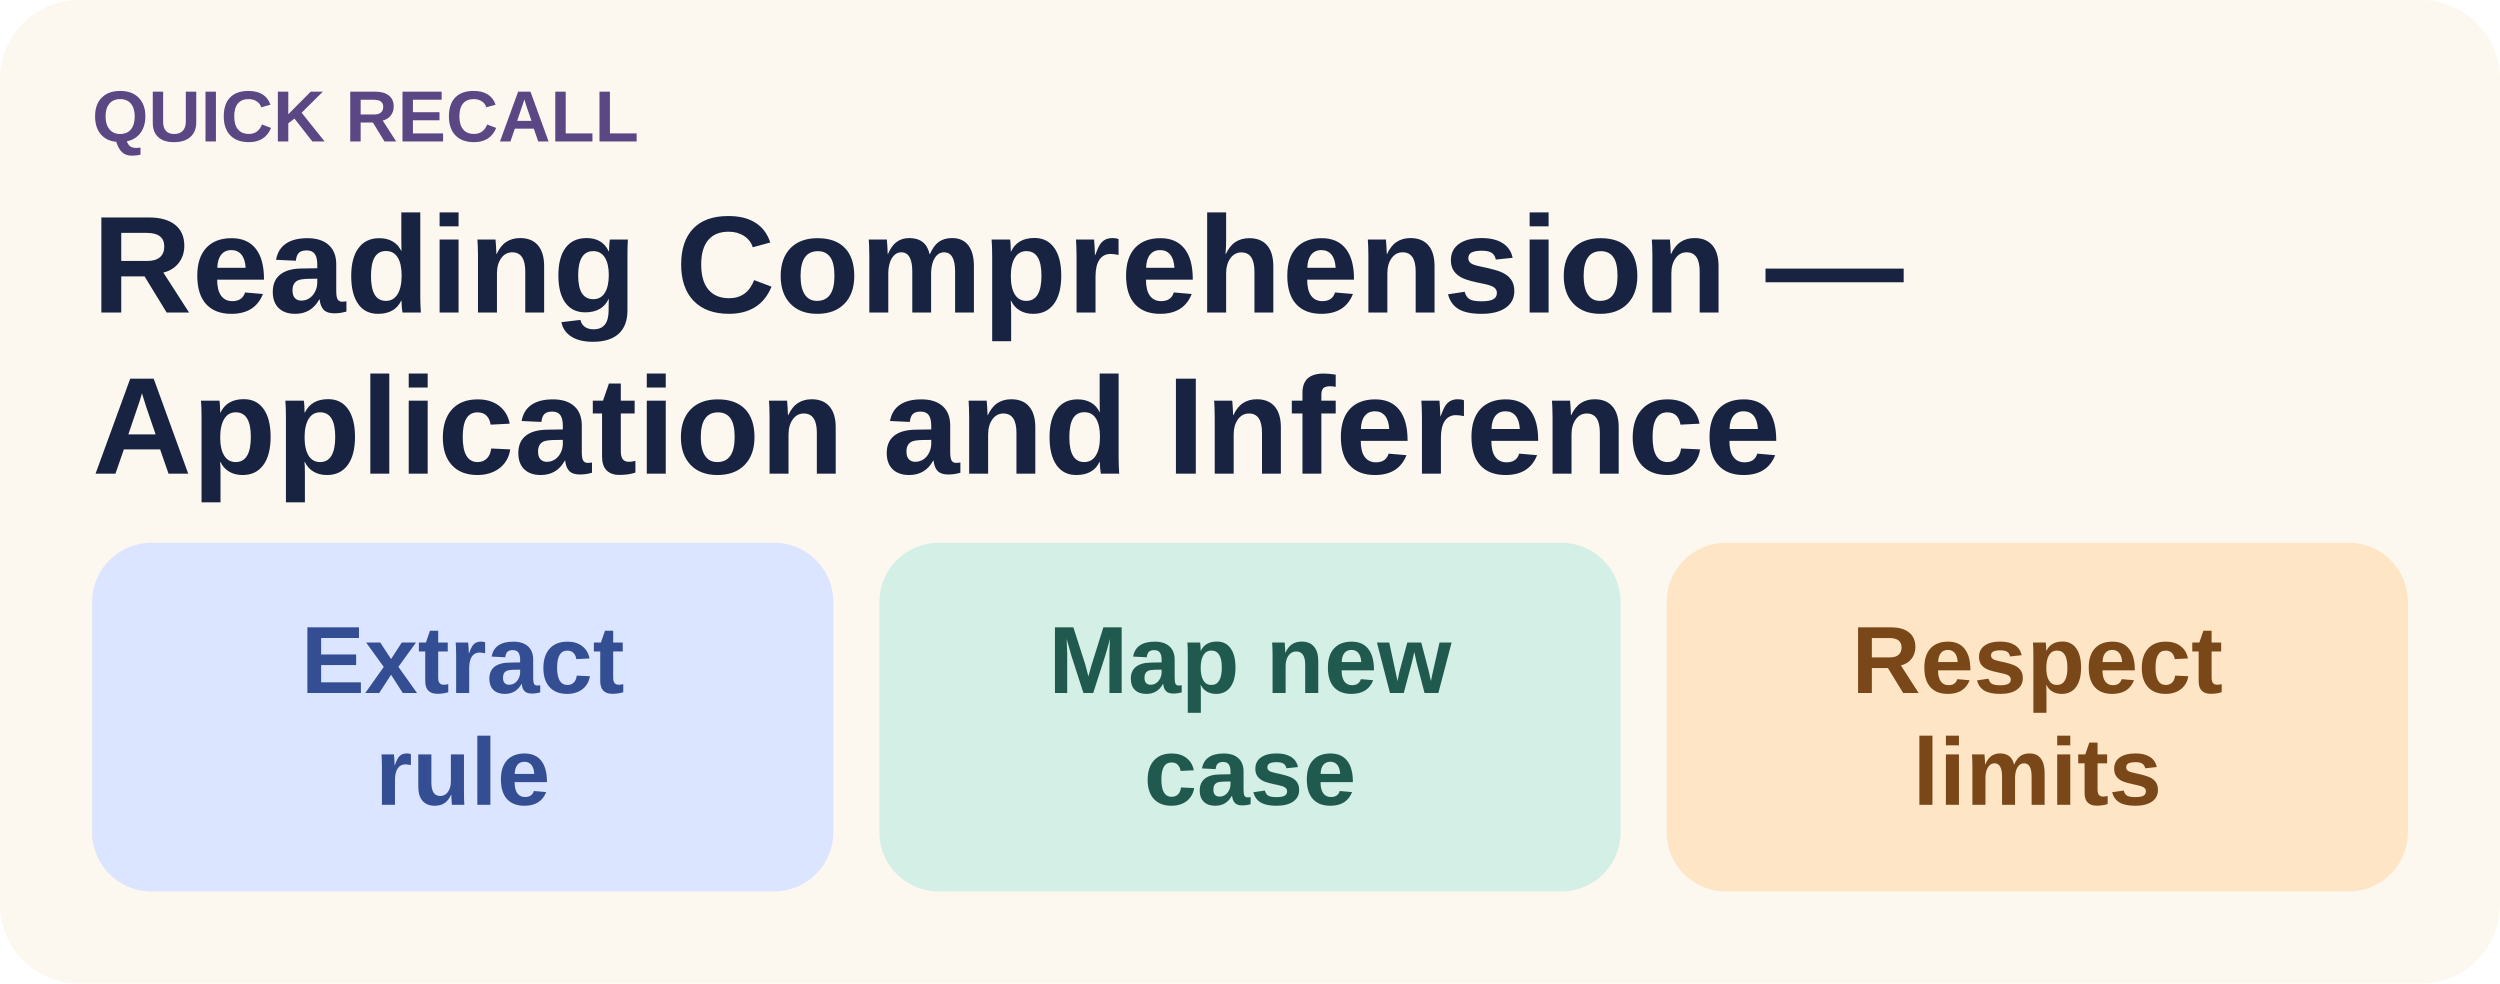
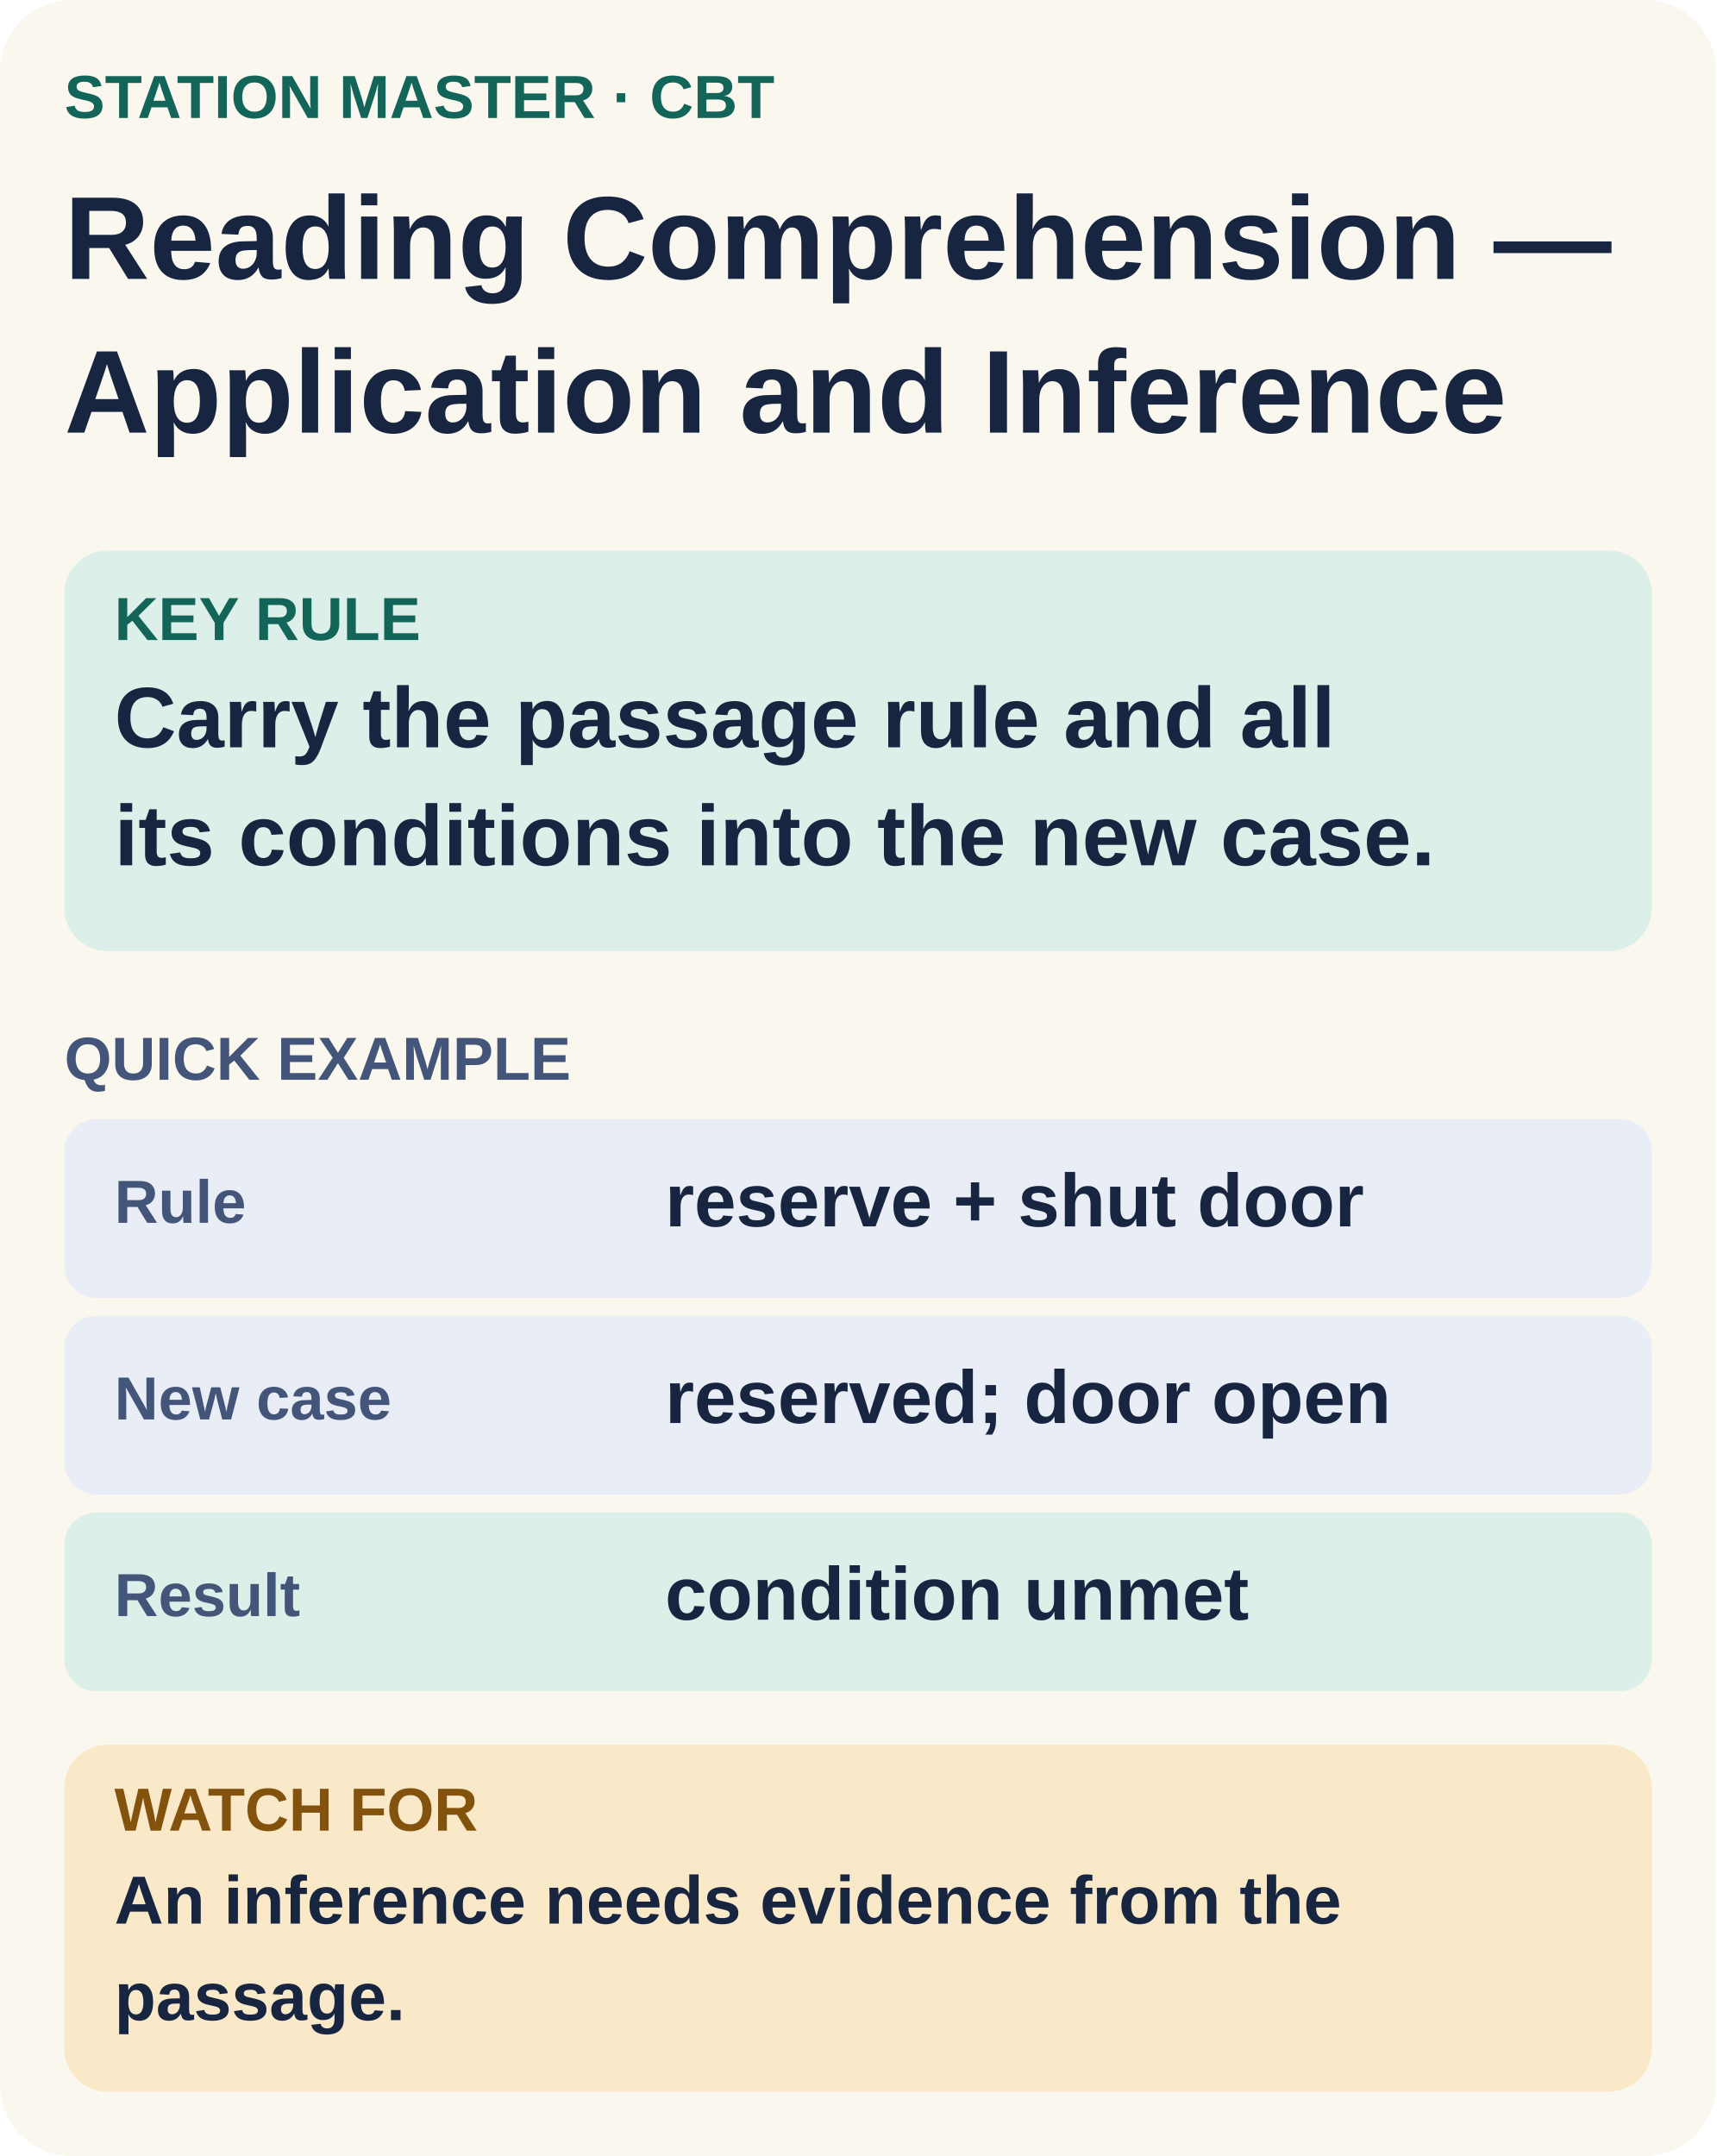
- <svg xmlns="http://www.w3.org/2000/svg" width="760" height="299" viewBox="0 0 760 299" role="img" aria-labelledby="title description">
-   <rect width="100%" height="100%" rx="24" fill="#fcf8ef" />
+ <svg xmlns="http://www.w3.org/2000/svg" width="480" height="603" viewBox="0 0 480 603" role="img" aria-labelledby="title description">
+   <rect x="0" y="0" width="480" height="603" rx="20" fill="#faf7ee" />
  <g font-family="Segoe UI, Arial, sans-serif" font-weight="700">
-     <text x="28" y="43" font-size="22" fill="#5a4784">QUICK RECALL</text>
-     <text x="28" y="95" font-size="42" fill="#182342">Reading Comprehension —</text>
-     <text x="28" y="144" font-size="42" fill="#182342">Application and Inference</text>
-     <rect x="28" y="165" width="225.333" height="106" rx="18" fill="#dce5ff" />
-     <text x="140.667" y="210.667" font-size="29" fill="#344e93" text-anchor="middle">Extract</text>
-     <text x="140.667" y="244.667" font-size="29" fill="#344e93" text-anchor="middle">rule</text>
-     <rect x="267.333" y="165" width="225.333" height="106" rx="18" fill="#d4efe6" />
-     <text x="380" y="210.667" font-size="29" fill="#20594e" text-anchor="middle">Map new</text>
-     <text x="380" y="244.667" font-size="29" fill="#20594e" text-anchor="middle">case</text>
-     <rect x="506.667" y="165" width="225.333" height="106" rx="18" fill="#fde5c5" />
-     <text x="619.333" y="210.667" font-size="29" fill="#794718" text-anchor="middle">Respect</text>
-     <text x="619.333" y="244.667" font-size="29" fill="#794718" text-anchor="middle">limits</text>
+     <text x="18" y="33" font-size="17" fill="#126558">STATION MASTER  ·  CBT</text>
+     <text x="18" y="78" font-size="33" fill="#172540">Reading Comprehension —</text>
+     <text x="18" y="121" font-size="33" fill="#172540">Application and Inference</text>
+     <rect x="18" y="154" width="444" height="112" rx="12" fill="#dcefe8" />
+     <text x="32" y="179" font-size="17" fill="#126558">KEY RULE</text>
+     <text x="32" y="209" font-size="24" fill="#172540">Carry the passage rule and all</text>
+     <text x="32" y="242" font-size="24" fill="#172540">its conditions into the new case.</text>
+     <text x="18" y="302" font-size="17" fill="#435579">QUICK EXAMPLE</text>
+     <rect x="18" y="313" width="444" height="50" rx="9" fill="#e9edf6" />
+     <text x="32" y="342" font-size="17" fill="#435579">Rule</text>
+     <text x="186" y="343" font-size="21" fill="#172540">reserve + shut door</text>
+     <rect x="18" y="368" width="444" height="50" rx="9" fill="#e9edf6" />
+     <text x="32" y="397" font-size="17" fill="#435579">New case</text>
+     <text x="186" y="398" font-size="21" fill="#172540">reserved; door open</text>
+     <rect x="18" y="423" width="444" height="50" rx="9" fill="#dcefe8" />
+     <text x="32" y="452" font-size="17" fill="#435579">Result</text>
+     <text x="186" y="453" font-size="21" fill="#172540">condition unmet</text>
+     <rect x="18" y="488" width="444" height="97" rx="12" fill="#f9e9c9" />
+     <text x="32" y="512" font-size="17" fill="#83530e">WATCH FOR</text>
+     <text x="32" y="538" font-size="19" fill="#172540">An inference needs evidence from the</text>
+     <text x="32" y="565" font-size="19" fill="#172540">passage.</text>
  </g>
</svg>
